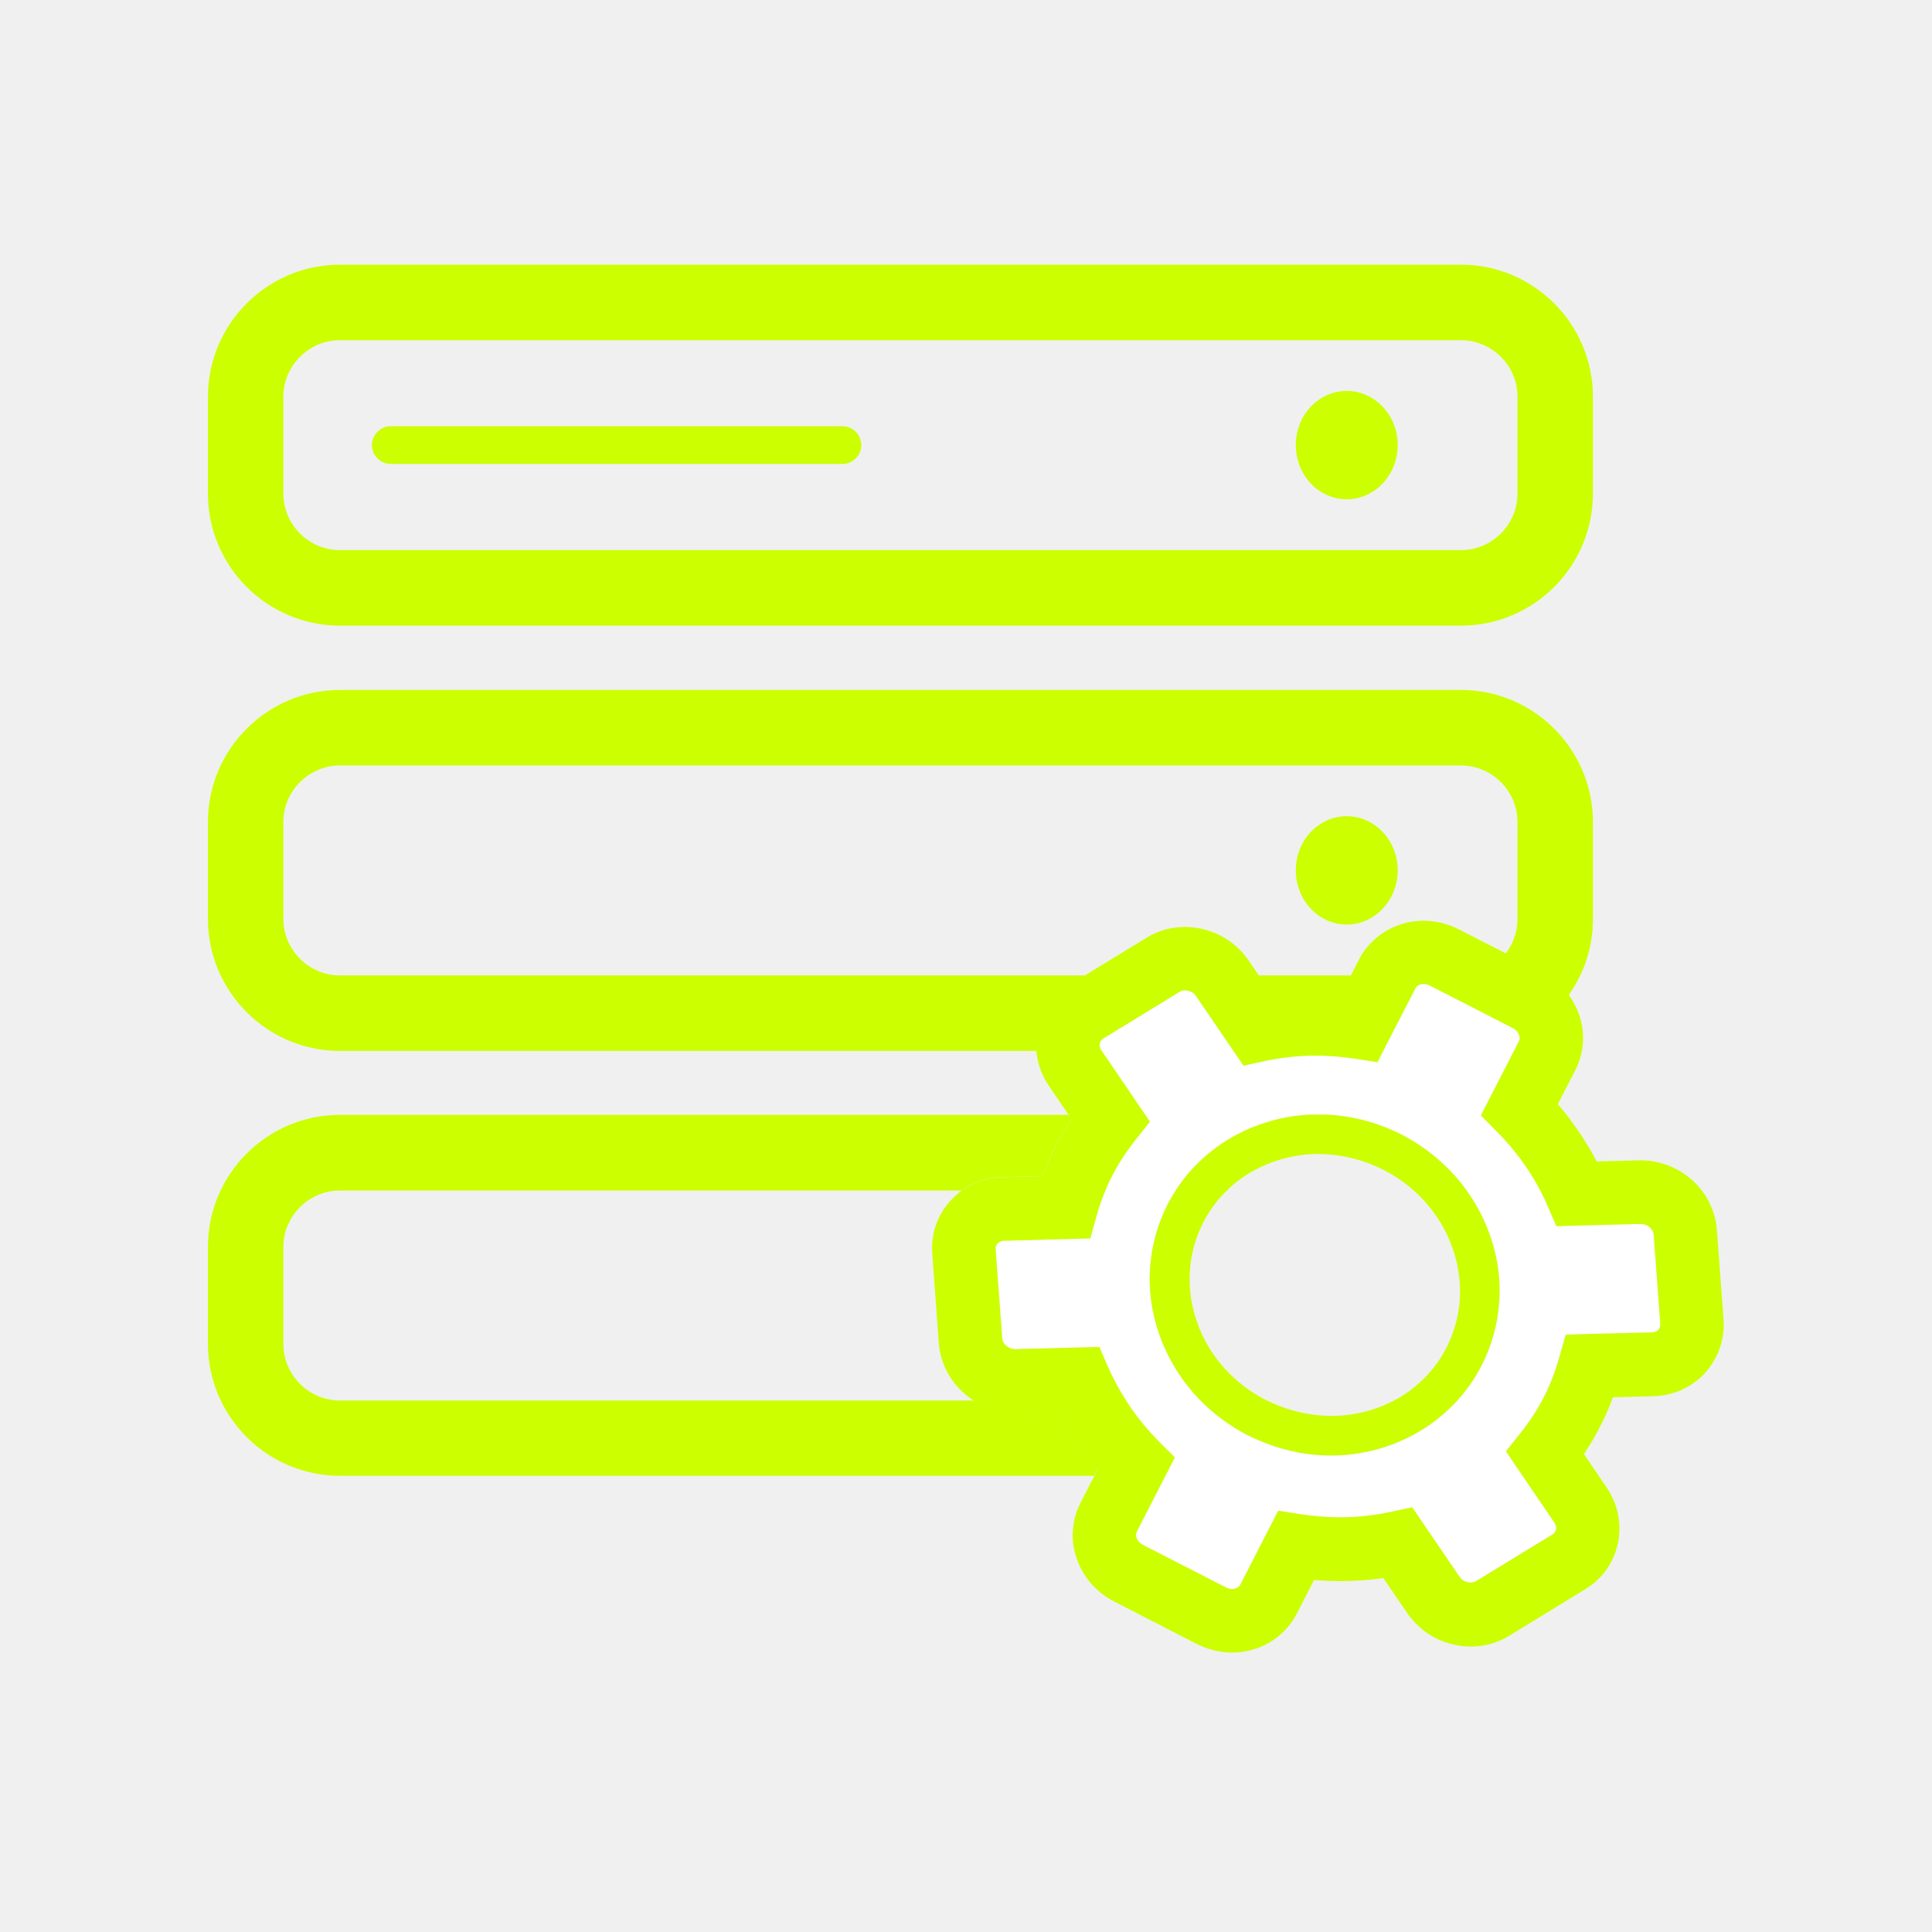
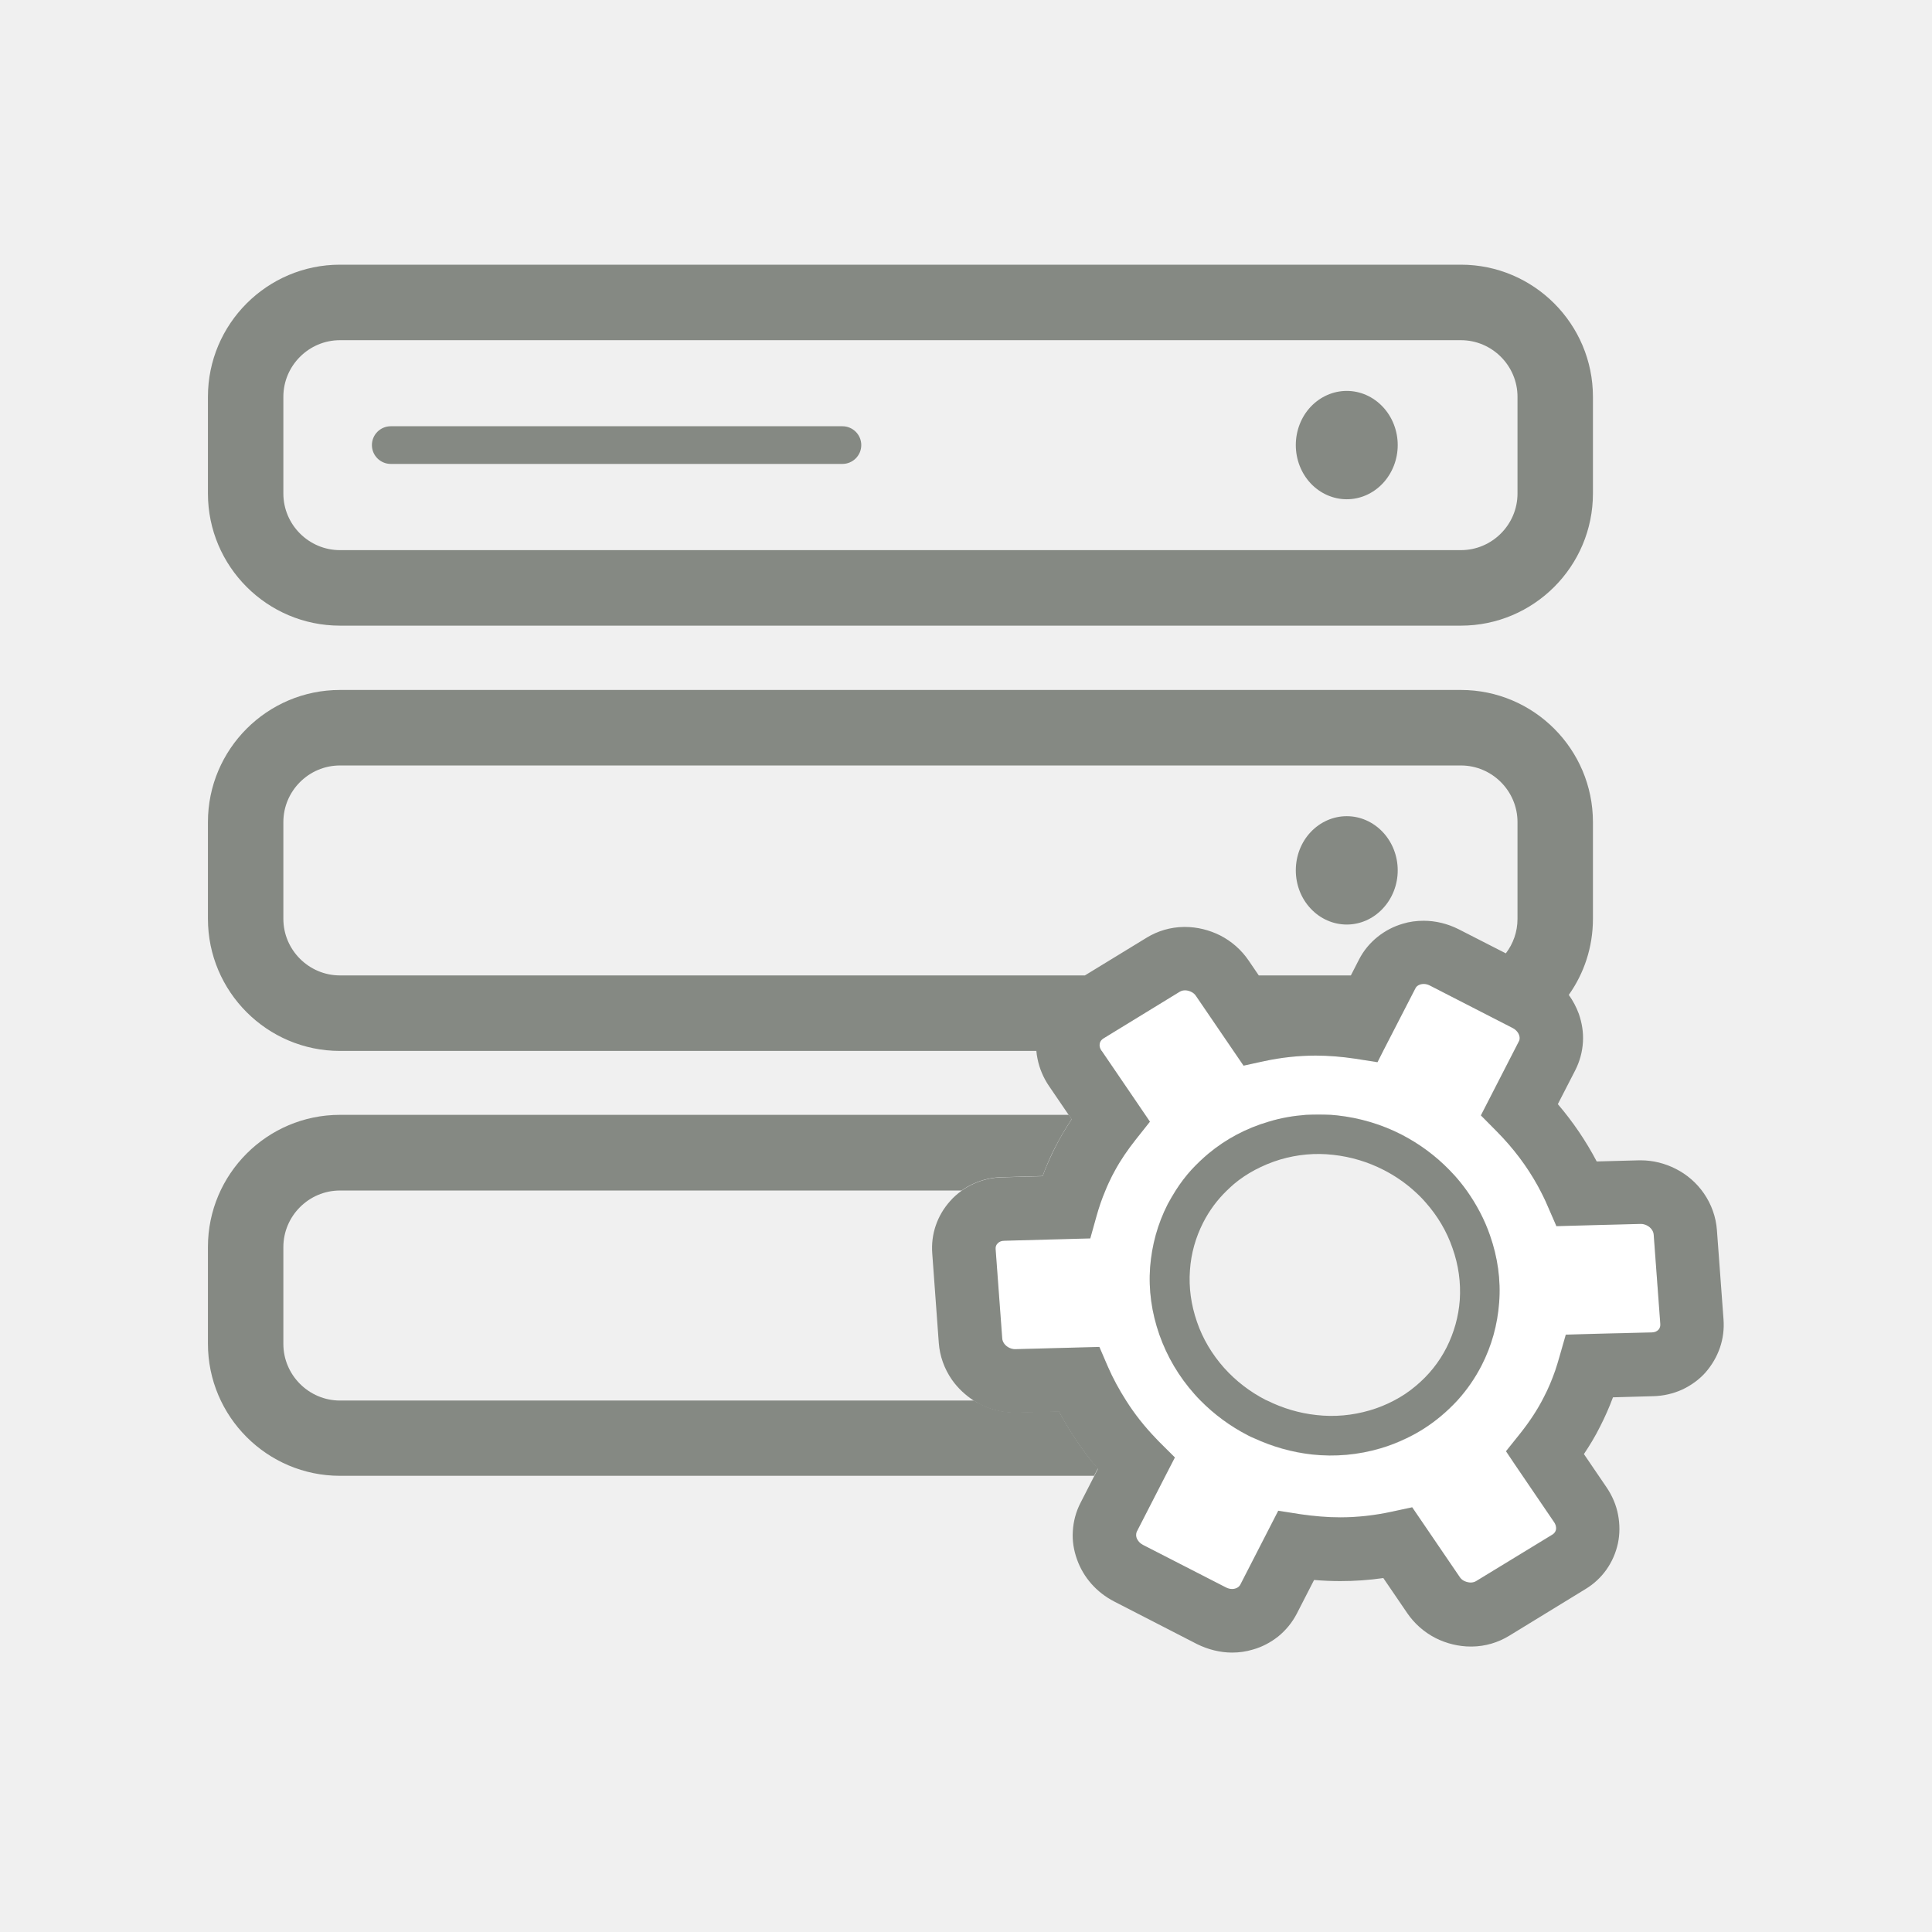
<svg xmlns="http://www.w3.org/2000/svg" width="24" height="24" viewBox="0 0 24 24" fill="none">
-   <path d="M16.097 5.529C16.097 5.707 16.163 5.878 16.282 6.005C16.401 6.131 16.562 6.202 16.73 6.202C16.898 6.202 17.058 6.131 17.177 6.005C17.296 5.878 17.363 5.707 17.363 5.529C17.363 5.351 17.296 5.179 17.177 5.053C17.058 4.927 16.898 4.856 16.73 4.856C16.562 4.856 16.401 4.927 16.282 5.053C16.163 5.179 16.097 5.351 16.097 5.529Z" fill="#CCFF00" />
-   <path d="M16.097 10.812C16.097 10.99 16.163 11.161 16.282 11.287C16.401 11.414 16.562 11.485 16.73 11.485C16.898 11.485 17.058 11.414 17.177 11.287C17.296 11.161 17.363 10.99 17.363 10.812C17.363 10.633 17.296 10.462 17.177 10.336C17.058 10.21 16.898 10.139 16.73 10.139C16.562 10.139 16.401 10.21 16.282 10.336C16.163 10.462 16.097 10.633 16.097 10.812Z" fill="#CCFF00" />
-   <path d="M18.148 3.288H4.223C3.319 3.288 2.583 4.024 2.583 4.929V6.131C2.583 7.036 3.319 7.772 4.223 7.772H18.148C19.052 7.772 19.788 7.036 19.788 6.131V4.929C19.788 4.024 19.052 3.288 18.148 3.288ZM18.851 6.131C18.851 6.518 18.534 6.834 18.148 6.834H4.223C3.837 6.834 3.52 6.518 3.52 6.131V4.929C3.52 4.542 3.837 4.226 4.223 4.226H18.148C18.534 4.226 18.851 4.542 18.851 4.929V6.131Z" fill="#CCFF00" />
-   <path d="M10.465 5.295H4.854C4.725 5.295 4.62 5.4 4.62 5.529C4.62 5.658 4.725 5.763 4.854 5.763H10.465C10.594 5.763 10.699 5.658 10.699 5.529C10.699 5.4 10.594 5.295 10.465 5.295Z" fill="#CCFF00" />
-   <path d="M13.355 17.866C13.282 17.759 13.216 17.646 13.155 17.531L12.63 17.545H12.607C12.457 17.545 12.307 17.51 12.174 17.44C12.148 17.428 12.124 17.414 12.101 17.398H4.223C3.837 17.398 3.52 17.081 3.52 16.695V15.492C3.52 15.105 3.837 14.789 4.223 14.789H11.946C11.991 14.756 12.04 14.728 12.091 14.705C12.204 14.653 12.326 14.625 12.452 14.623L12.952 14.609C12.961 14.583 12.97 14.559 12.98 14.534C13.02 14.435 13.062 14.337 13.111 14.245C13.169 14.13 13.238 14.016 13.312 13.903L13.277 13.849H4.223C3.319 13.849 2.583 14.585 2.583 15.49V16.692C2.583 17.597 3.319 18.333 4.223 18.333H13.591L13.638 18.241C13.535 18.124 13.441 17.998 13.355 17.866Z" fill="#CCFF00" />
+   <path d="M16.097 5.529C16.097 5.707 16.163 5.878 16.282 6.005C16.401 6.131 16.562 6.202 16.73 6.202C16.898 6.202 17.058 6.131 17.177 6.005C17.296 5.878 17.363 5.707 17.363 5.529C17.363 5.351 17.296 5.179 17.177 5.053C17.058 4.927 16.898 4.856 16.73 4.856C16.562 4.856 16.401 4.927 16.282 5.053C16.163 5.179 16.097 5.351 16.097 5.529Z" fill="#858983" />
+   <path d="M16.097 10.812C16.097 10.99 16.163 11.161 16.282 11.287C16.401 11.414 16.562 11.485 16.73 11.485C16.898 11.485 17.058 11.414 17.177 11.287C17.296 11.161 17.363 10.99 17.363 10.812C17.363 10.633 17.296 10.462 17.177 10.336C17.058 10.21 16.898 10.139 16.73 10.139C16.562 10.139 16.401 10.21 16.282 10.336C16.163 10.462 16.097 10.633 16.097 10.812Z" fill="#858983" />
+   <path d="M18.148 3.288H4.223C3.319 3.288 2.583 4.024 2.583 4.929V6.131C2.583 7.036 3.319 7.772 4.223 7.772H18.148C19.052 7.772 19.788 7.036 19.788 6.131V4.929C19.788 4.024 19.052 3.288 18.148 3.288ZM18.851 6.131C18.851 6.518 18.534 6.834 18.148 6.834H4.223C3.837 6.834 3.52 6.518 3.52 6.131V4.929C3.52 4.542 3.837 4.226 4.223 4.226H18.148C18.534 4.226 18.851 4.542 18.851 4.929V6.131Z" fill="#858983" />
+   <path d="M10.465 5.295H4.854C4.725 5.295 4.62 5.4 4.62 5.529C4.62 5.658 4.725 5.763 4.854 5.763H10.465C10.594 5.763 10.699 5.658 10.699 5.529C10.699 5.4 10.594 5.295 10.465 5.295Z" fill="#858983" />
+   <path d="M13.355 17.866C13.282 17.759 13.216 17.646 13.155 17.531L12.63 17.545H12.607C12.457 17.545 12.307 17.51 12.174 17.44C12.148 17.428 12.124 17.414 12.101 17.398H4.223C3.837 17.398 3.52 17.081 3.52 16.695V15.492C3.52 15.105 3.837 14.789 4.223 14.789H11.946C11.991 14.756 12.04 14.728 12.091 14.705C12.204 14.653 12.326 14.625 12.452 14.623L12.952 14.609C12.961 14.583 12.97 14.559 12.98 14.534C13.02 14.435 13.062 14.337 13.111 14.245C13.169 14.13 13.238 14.016 13.312 13.903L13.277 13.849H4.223C3.319 13.849 2.583 14.585 2.583 15.49V16.692C2.583 17.597 3.319 18.333 4.223 18.333H13.591L13.638 18.241C13.535 18.124 13.441 17.998 13.355 17.866Z" fill="#858983" />
  <path d="M20.543 15.338C20.541 15.291 20.506 15.246 20.459 15.22C20.435 15.209 20.409 15.202 20.384 15.202L19.765 15.218L19.334 15.23L19.317 15.19L19.228 14.986C19.191 14.897 19.148 14.812 19.102 14.728C18.966 14.484 18.797 14.259 18.598 14.058L18.415 13.873L18.396 13.854L18.867 12.938C18.877 12.921 18.879 12.902 18.877 12.884C18.872 12.841 18.839 12.797 18.792 12.771L17.761 12.241C17.738 12.23 17.712 12.223 17.686 12.223C17.639 12.223 17.599 12.244 17.583 12.277L17.184 13.052L17.109 13.195L16.828 13.151C16.666 13.125 16.502 13.113 16.341 13.113C16.127 13.113 15.912 13.137 15.706 13.181L15.445 13.238L15.321 13.055L14.857 12.375C14.841 12.352 14.82 12.333 14.796 12.321C14.773 12.309 14.745 12.302 14.719 12.302C14.693 12.302 14.67 12.309 14.651 12.321L13.702 12.902C13.678 12.916 13.664 12.935 13.659 12.961C13.652 12.991 13.659 13.022 13.681 13.052L13.685 13.057L14.229 13.854L14.283 13.934L14.102 14.161C14.006 14.283 13.922 14.409 13.849 14.538C13.835 14.562 13.823 14.585 13.812 14.609C13.781 14.667 13.753 14.73 13.727 14.794C13.685 14.895 13.65 14.998 13.62 15.105L13.542 15.384L12.476 15.412C12.441 15.412 12.41 15.427 12.389 15.448C12.373 15.466 12.366 15.49 12.366 15.516L12.448 16.624C12.45 16.671 12.485 16.716 12.532 16.741C12.556 16.753 12.581 16.76 12.607 16.76L13.655 16.732L13.76 16.976C13.823 17.123 13.901 17.264 13.988 17.4C14.095 17.566 14.22 17.723 14.358 17.869C14.37 17.881 14.381 17.892 14.391 17.904L14.592 18.105L14.473 18.337L14.121 19.024C14.105 19.057 14.112 19.09 14.119 19.109C14.133 19.144 14.159 19.172 14.196 19.191L15.227 19.72C15.251 19.732 15.277 19.739 15.302 19.739C15.349 19.739 15.389 19.718 15.405 19.685L15.877 18.766L16.158 18.811C16.32 18.837 16.484 18.848 16.645 18.848C16.859 18.848 17.074 18.825 17.28 18.78L17.541 18.724L18.129 19.587C18.145 19.61 18.166 19.629 18.19 19.641C18.213 19.652 18.241 19.659 18.267 19.659C18.293 19.659 18.316 19.652 18.335 19.641L19.284 19.059C19.308 19.045 19.322 19.027 19.327 19.001C19.334 18.963 19.32 18.93 19.305 18.909L18.816 18.19L18.706 18.026L18.874 17.815L18.886 17.801C19.001 17.658 19.097 17.508 19.177 17.353C19.23 17.25 19.277 17.137 19.317 17.023C19.336 16.969 19.355 16.913 19.369 16.856L19.448 16.577L19.786 16.568L20.515 16.549C20.55 16.549 20.581 16.535 20.602 16.514C20.618 16.495 20.625 16.472 20.625 16.446L20.543 15.338ZM15.499 17.829C15.279 17.716 15.082 17.571 14.913 17.398C14.887 17.372 14.864 17.346 14.838 17.318C14.644 17.1 14.498 16.852 14.402 16.58C14.306 16.305 14.269 16.024 14.287 15.741C14.306 15.466 14.379 15.204 14.505 14.96C14.536 14.899 14.569 14.843 14.606 14.787C14.665 14.698 14.73 14.611 14.801 14.531C14.866 14.459 14.937 14.391 15.012 14.33C15.23 14.149 15.48 14.016 15.759 13.934C15.912 13.889 16.066 13.861 16.224 13.849C16.327 13.842 16.43 13.842 16.535 13.849L16.613 13.856C16.891 13.887 17.161 13.966 17.412 14.095C17.634 14.21 17.834 14.355 18.005 14.534C18.028 14.557 18.049 14.581 18.073 14.606C18.127 14.667 18.176 14.728 18.223 14.794C18.345 14.963 18.441 15.148 18.509 15.345C18.605 15.619 18.642 15.9 18.623 16.184C18.605 16.458 18.532 16.72 18.405 16.964C18.323 17.123 18.223 17.269 18.103 17.4C18.04 17.47 17.972 17.534 17.899 17.595C17.768 17.702 17.625 17.794 17.473 17.869C17.37 17.918 17.264 17.96 17.152 17.993C16.875 18.075 16.587 18.101 16.299 18.07C16.048 18.044 15.806 17.977 15.579 17.869C15.553 17.855 15.527 17.843 15.499 17.829Z" fill="white" />
-   <path d="M21.41 16.388L21.328 15.279C21.316 15.117 21.26 14.96 21.166 14.824C21.077 14.695 20.956 14.59 20.817 14.52C20.684 14.452 20.534 14.414 20.384 14.414H20.36L19.835 14.428C19.702 14.175 19.54 13.936 19.352 13.716L19.568 13.296C19.624 13.186 19.657 13.066 19.664 12.942C19.671 12.825 19.652 12.708 19.613 12.595C19.582 12.511 19.54 12.431 19.488 12.359C19.678 12.091 19.788 11.766 19.788 11.414V10.212C19.788 9.307 19.052 8.571 18.148 8.571H4.223C3.319 8.571 2.583 9.307 2.583 10.212V11.414C2.583 12.319 3.319 13.055 4.223 13.055H12.874C12.877 13.088 12.881 13.118 12.888 13.151C12.912 13.273 12.961 13.388 13.031 13.491L13.277 13.852L13.312 13.905C13.238 14.018 13.169 14.13 13.111 14.248C13.064 14.339 13.02 14.438 12.98 14.536C12.97 14.562 12.961 14.585 12.952 14.611L12.452 14.625C12.326 14.627 12.204 14.655 12.091 14.707C12.04 14.73 11.991 14.759 11.946 14.791C11.895 14.829 11.845 14.871 11.803 14.92C11.641 15.101 11.562 15.333 11.581 15.574L11.662 16.683C11.674 16.845 11.73 17.002 11.824 17.138C11.897 17.243 11.993 17.332 12.101 17.402C12.124 17.416 12.148 17.43 12.173 17.445C12.307 17.513 12.457 17.55 12.607 17.55H12.63L13.155 17.536C13.216 17.651 13.282 17.763 13.355 17.871C13.441 18.002 13.535 18.127 13.638 18.248L13.591 18.34L13.423 18.668C13.366 18.778 13.334 18.898 13.327 19.022C13.319 19.139 13.338 19.256 13.378 19.369C13.458 19.596 13.622 19.781 13.84 19.894L14.871 20.424C15.007 20.491 15.157 20.529 15.305 20.529C15.394 20.529 15.48 20.517 15.565 20.491C15.68 20.459 15.785 20.402 15.877 20.33C15.973 20.252 16.052 20.156 16.109 20.046L16.324 19.627C16.432 19.636 16.54 19.641 16.648 19.641C16.828 19.641 17.006 19.629 17.184 19.603L17.48 20.037C17.569 20.168 17.691 20.276 17.834 20.349C17.967 20.416 18.119 20.454 18.27 20.454H18.286C18.45 20.452 18.609 20.405 18.748 20.32L19.697 19.739C19.905 19.613 20.046 19.411 20.098 19.174C20.123 19.057 20.123 18.935 20.1 18.816C20.077 18.694 20.027 18.579 19.957 18.476L19.676 18.063C19.751 17.951 19.819 17.838 19.877 17.721C19.936 17.606 19.99 17.484 20.037 17.358L20.536 17.344C20.663 17.341 20.784 17.313 20.897 17.262C21.007 17.21 21.105 17.14 21.185 17.051C21.349 16.863 21.429 16.631 21.41 16.388ZM3.52 11.414V10.212C3.52 9.825 3.837 9.509 4.223 9.509H18.148C18.534 9.509 18.851 9.825 18.851 10.212V11.414C18.851 11.576 18.797 11.723 18.706 11.843L18.119 11.543C17.984 11.475 17.834 11.438 17.686 11.438C17.597 11.438 17.51 11.449 17.426 11.475C17.311 11.508 17.206 11.564 17.114 11.637C17.018 11.714 16.938 11.81 16.882 11.92L16.781 12.117H15.637L15.511 11.932C15.422 11.801 15.3 11.693 15.157 11.62C15.021 11.552 14.871 11.515 14.721 11.515H14.705C14.541 11.517 14.381 11.564 14.243 11.649L13.477 12.117H4.223C3.837 12.117 3.52 11.801 3.52 11.414ZM20.604 16.517C20.583 16.54 20.555 16.552 20.517 16.552L19.788 16.57L19.451 16.58L19.371 16.859C19.355 16.915 19.338 16.971 19.32 17.025C19.28 17.14 19.233 17.252 19.179 17.355C19.102 17.508 19.003 17.658 18.888 17.803L18.877 17.817L18.708 18.028L18.818 18.192L19.308 18.912C19.322 18.933 19.336 18.966 19.329 19.003C19.324 19.027 19.308 19.048 19.287 19.062L18.337 19.641C18.319 19.652 18.295 19.659 18.27 19.659C18.244 19.659 18.218 19.652 18.192 19.641C18.166 19.629 18.145 19.61 18.131 19.587L17.543 18.724L17.283 18.78C17.074 18.825 16.861 18.849 16.648 18.849C16.486 18.849 16.322 18.834 16.16 18.811L15.879 18.767L15.408 19.685C15.391 19.718 15.352 19.739 15.305 19.739C15.279 19.739 15.253 19.732 15.23 19.72L14.198 19.191C14.161 19.172 14.135 19.142 14.121 19.109C14.114 19.092 14.107 19.057 14.123 19.024L14.475 18.338L14.595 18.105L14.393 17.904C14.381 17.892 14.37 17.881 14.36 17.869C14.22 17.724 14.095 17.567 13.99 17.4C13.903 17.264 13.826 17.123 13.762 16.976L13.657 16.732L12.609 16.76C12.584 16.76 12.558 16.753 12.534 16.741C12.485 16.716 12.452 16.671 12.45 16.624L12.368 15.516C12.366 15.49 12.373 15.466 12.391 15.448C12.412 15.424 12.441 15.413 12.478 15.413L13.544 15.384L13.622 15.105C13.652 14.998 13.688 14.892 13.73 14.794C13.755 14.73 13.784 14.67 13.814 14.609C13.826 14.585 13.84 14.562 13.852 14.538C13.922 14.409 14.009 14.283 14.105 14.161L14.285 13.934L14.231 13.854L13.688 13.057L13.683 13.052C13.662 13.022 13.655 12.992 13.662 12.961C13.666 12.938 13.683 12.916 13.704 12.902L14.653 12.321C14.672 12.309 14.695 12.302 14.721 12.302C14.747 12.302 14.773 12.309 14.798 12.321C14.824 12.333 14.845 12.352 14.859 12.375L15.323 13.055L15.448 13.238L15.708 13.181C15.916 13.137 16.13 13.113 16.343 13.113C16.505 13.113 16.669 13.127 16.831 13.151L17.112 13.195L17.184 13.052L17.583 12.277C17.599 12.244 17.639 12.223 17.686 12.223C17.712 12.223 17.738 12.23 17.761 12.242L18.792 12.771C18.839 12.795 18.872 12.839 18.877 12.884C18.879 12.902 18.877 12.921 18.867 12.938L18.396 13.856L18.415 13.875L18.598 14.06C18.799 14.264 18.968 14.487 19.102 14.73C19.148 14.815 19.191 14.899 19.228 14.988L19.317 15.192L19.334 15.232L19.765 15.22L20.384 15.204C20.409 15.204 20.435 15.211 20.459 15.223C20.508 15.248 20.541 15.293 20.543 15.34L20.625 16.448C20.627 16.474 20.62 16.498 20.604 16.517Z" fill="#CCFF00" />
-   <path d="M16.223 13.852H16.535C16.43 13.845 16.327 13.845 16.223 13.852Z" fill="#CCFF00" />
-   <path d="M18.509 15.345C18.441 15.148 18.342 14.963 18.223 14.794C18.176 14.728 18.127 14.667 18.073 14.606C18.052 14.583 18.028 14.557 18.005 14.534C17.834 14.358 17.634 14.21 17.412 14.095C17.161 13.966 16.891 13.887 16.613 13.856L16.535 13.849H16.223C16.066 13.861 15.912 13.887 15.759 13.934C15.48 14.016 15.23 14.149 15.012 14.33C14.937 14.393 14.866 14.461 14.801 14.531C14.728 14.611 14.665 14.695 14.606 14.787C14.571 14.843 14.536 14.902 14.505 14.96C14.381 15.204 14.309 15.466 14.287 15.741C14.266 16.024 14.306 16.305 14.402 16.58C14.498 16.852 14.644 17.1 14.838 17.318C14.862 17.346 14.887 17.372 14.913 17.398C15.084 17.571 15.281 17.716 15.499 17.829C15.525 17.843 15.551 17.855 15.579 17.866C15.809 17.972 16.05 18.04 16.298 18.068C16.587 18.099 16.875 18.073 17.151 17.991C17.264 17.958 17.369 17.916 17.473 17.866C17.625 17.794 17.768 17.702 17.899 17.592C17.972 17.531 18.04 17.466 18.103 17.398C18.223 17.266 18.323 17.121 18.405 16.962C18.53 16.718 18.602 16.456 18.623 16.181C18.645 15.9 18.605 15.619 18.509 15.345ZM18.134 16.148C18.119 16.355 18.063 16.554 17.97 16.739C17.876 16.924 17.747 17.084 17.587 17.217C17.503 17.288 17.412 17.349 17.313 17.4C17.22 17.449 17.121 17.489 17.016 17.52C16.8 17.583 16.577 17.604 16.352 17.578C16.139 17.555 15.935 17.494 15.741 17.398C15.736 17.395 15.731 17.393 15.724 17.391C15.527 17.29 15.351 17.154 15.206 16.992C15.056 16.823 14.941 16.631 14.869 16.42C14.796 16.209 14.766 15.994 14.782 15.778C14.796 15.572 14.852 15.373 14.946 15.188C15.023 15.037 15.122 14.904 15.241 14.789C15.27 14.761 15.298 14.735 15.328 14.709C15.408 14.641 15.497 14.583 15.588 14.534C15.687 14.482 15.79 14.438 15.9 14.405C16.116 14.341 16.338 14.32 16.563 14.346C16.781 14.37 16.992 14.433 17.189 14.534C17.325 14.604 17.449 14.688 17.562 14.789C17.613 14.834 17.663 14.883 17.707 14.934C17.857 15.103 17.972 15.295 18.044 15.506C18.119 15.717 18.148 15.933 18.134 16.148Z" fill="#CCFF00" />
+   <path d="M21.41 16.388L21.328 15.279C21.316 15.117 21.26 14.96 21.166 14.824C21.077 14.695 20.956 14.59 20.817 14.52C20.684 14.452 20.534 14.414 20.384 14.414H20.36L19.835 14.428C19.702 14.175 19.54 13.936 19.352 13.716L19.568 13.296C19.624 13.186 19.657 13.066 19.664 12.942C19.671 12.825 19.652 12.708 19.613 12.595C19.582 12.511 19.54 12.431 19.488 12.359C19.678 12.091 19.788 11.766 19.788 11.414V10.212C19.788 9.307 19.052 8.571 18.148 8.571H4.223C3.319 8.571 2.583 9.307 2.583 10.212V11.414C2.583 12.319 3.319 13.055 4.223 13.055H12.874C12.877 13.088 12.881 13.118 12.888 13.151C12.912 13.273 12.961 13.388 13.031 13.491L13.277 13.852L13.312 13.905C13.238 14.018 13.169 14.13 13.111 14.248C13.064 14.339 13.02 14.438 12.98 14.536C12.97 14.562 12.961 14.585 12.952 14.611L12.452 14.625C12.326 14.627 12.204 14.655 12.091 14.707C12.04 14.73 11.991 14.759 11.946 14.791C11.895 14.829 11.845 14.871 11.803 14.92C11.641 15.101 11.562 15.333 11.581 15.574L11.662 16.683C11.674 16.845 11.73 17.002 11.824 17.138C11.897 17.243 11.993 17.332 12.101 17.402C12.124 17.416 12.148 17.43 12.173 17.445C12.307 17.513 12.457 17.55 12.607 17.55H12.63L13.155 17.536C13.216 17.651 13.282 17.763 13.355 17.871C13.441 18.002 13.535 18.127 13.638 18.248L13.591 18.34L13.423 18.668C13.366 18.778 13.334 18.898 13.327 19.022C13.319 19.139 13.338 19.256 13.378 19.369C13.458 19.596 13.622 19.781 13.84 19.894L14.871 20.424C15.007 20.491 15.157 20.529 15.305 20.529C15.394 20.529 15.48 20.517 15.565 20.491C15.68 20.459 15.785 20.402 15.877 20.33C15.973 20.252 16.052 20.156 16.109 20.046L16.324 19.627C16.432 19.636 16.54 19.641 16.648 19.641C16.828 19.641 17.006 19.629 17.184 19.603L17.48 20.037C17.569 20.168 17.691 20.276 17.834 20.349C17.967 20.416 18.119 20.454 18.27 20.454H18.286C18.45 20.452 18.609 20.405 18.748 20.32L19.697 19.739C19.905 19.613 20.046 19.411 20.098 19.174C20.123 19.057 20.123 18.935 20.1 18.816C20.077 18.694 20.027 18.579 19.957 18.476L19.676 18.063C19.751 17.951 19.819 17.838 19.877 17.721C19.936 17.606 19.99 17.484 20.037 17.358L20.536 17.344C20.663 17.341 20.784 17.313 20.897 17.262C21.007 17.21 21.105 17.14 21.185 17.051C21.349 16.863 21.429 16.631 21.41 16.388ZM3.52 11.414V10.212C3.52 9.825 3.837 9.509 4.223 9.509H18.148C18.534 9.509 18.851 9.825 18.851 10.212V11.414C18.851 11.576 18.797 11.723 18.706 11.843L18.119 11.543C17.984 11.475 17.834 11.438 17.686 11.438C17.597 11.438 17.51 11.449 17.426 11.475C17.311 11.508 17.206 11.564 17.114 11.637C17.018 11.714 16.938 11.81 16.882 11.92L16.781 12.117H15.637L15.511 11.932C15.422 11.801 15.3 11.693 15.157 11.62C15.021 11.552 14.871 11.515 14.721 11.515H14.705C14.541 11.517 14.381 11.564 14.243 11.649L13.477 12.117H4.223C3.837 12.117 3.52 11.801 3.52 11.414ZM20.604 16.517C20.583 16.54 20.555 16.552 20.517 16.552L19.788 16.57L19.451 16.58L19.371 16.859C19.355 16.915 19.338 16.971 19.32 17.025C19.28 17.14 19.233 17.252 19.179 17.355C19.102 17.508 19.003 17.658 18.888 17.803L18.877 17.817L18.708 18.028L18.818 18.192L19.308 18.912C19.322 18.933 19.336 18.966 19.329 19.003C19.324 19.027 19.308 19.048 19.287 19.062L18.337 19.641C18.319 19.652 18.295 19.659 18.27 19.659C18.244 19.659 18.218 19.652 18.192 19.641C18.166 19.629 18.145 19.61 18.131 19.587L17.543 18.724L17.283 18.78C17.074 18.825 16.861 18.849 16.648 18.849C16.486 18.849 16.322 18.834 16.16 18.811L15.879 18.767L15.408 19.685C15.391 19.718 15.352 19.739 15.305 19.739C15.279 19.739 15.253 19.732 15.23 19.72L14.198 19.191C14.161 19.172 14.135 19.142 14.121 19.109C14.114 19.092 14.107 19.057 14.123 19.024L14.475 18.338L14.595 18.105L14.393 17.904C14.381 17.892 14.37 17.881 14.36 17.869C14.22 17.724 14.095 17.567 13.99 17.4C13.903 17.264 13.826 17.123 13.762 16.976L13.657 16.732L12.609 16.76C12.584 16.76 12.558 16.753 12.534 16.741C12.485 16.716 12.452 16.671 12.45 16.624L12.368 15.516C12.366 15.49 12.373 15.466 12.391 15.448C12.412 15.424 12.441 15.413 12.478 15.413L13.544 15.384L13.622 15.105C13.652 14.998 13.688 14.892 13.73 14.794C13.755 14.73 13.784 14.67 13.814 14.609C13.826 14.585 13.84 14.562 13.852 14.538C13.922 14.409 14.009 14.283 14.105 14.161L14.285 13.934L14.231 13.854L13.688 13.057L13.683 13.052C13.662 13.022 13.655 12.992 13.662 12.961C13.666 12.938 13.683 12.916 13.704 12.902L14.653 12.321C14.672 12.309 14.695 12.302 14.721 12.302C14.747 12.302 14.773 12.309 14.798 12.321C14.824 12.333 14.845 12.352 14.859 12.375L15.323 13.055L15.448 13.238L15.708 13.181C15.916 13.137 16.13 13.113 16.343 13.113C16.505 13.113 16.669 13.127 16.831 13.151L17.112 13.195L17.184 13.052L17.583 12.277C17.599 12.244 17.639 12.223 17.686 12.223C17.712 12.223 17.738 12.23 17.761 12.242L18.792 12.771C18.839 12.795 18.872 12.839 18.877 12.884C18.879 12.902 18.877 12.921 18.867 12.938L18.396 13.856L18.415 13.875L18.598 14.06C18.799 14.264 18.968 14.487 19.102 14.73C19.148 14.815 19.191 14.899 19.228 14.988L19.317 15.192L19.334 15.232L19.765 15.22L20.384 15.204C20.409 15.204 20.435 15.211 20.459 15.223C20.508 15.248 20.541 15.293 20.543 15.34L20.625 16.448C20.627 16.474 20.62 16.498 20.604 16.517Z" fill="#858983" />
+   <path d="M16.223 13.852H16.535C16.43 13.845 16.327 13.845 16.223 13.852Z" fill="#858983" />
+   <path d="M18.509 15.345C18.441 15.148 18.342 14.963 18.223 14.794C18.176 14.728 18.127 14.667 18.073 14.606C18.052 14.583 18.028 14.557 18.005 14.534C17.834 14.358 17.634 14.21 17.412 14.095C17.161 13.966 16.891 13.887 16.613 13.856L16.535 13.849H16.223C16.066 13.861 15.912 13.887 15.759 13.934C15.48 14.016 15.23 14.149 15.012 14.33C14.937 14.393 14.866 14.461 14.801 14.531C14.728 14.611 14.665 14.695 14.606 14.787C14.571 14.843 14.536 14.902 14.505 14.96C14.381 15.204 14.309 15.466 14.287 15.741C14.266 16.024 14.306 16.305 14.402 16.58C14.498 16.852 14.644 17.1 14.838 17.318C14.862 17.346 14.887 17.372 14.913 17.398C15.084 17.571 15.281 17.716 15.499 17.829C15.525 17.843 15.551 17.855 15.579 17.866C15.809 17.972 16.05 18.04 16.298 18.068C16.587 18.099 16.875 18.073 17.151 17.991C17.264 17.958 17.369 17.916 17.473 17.866C17.625 17.794 17.768 17.702 17.899 17.592C17.972 17.531 18.04 17.466 18.103 17.398C18.223 17.266 18.323 17.121 18.405 16.962C18.53 16.718 18.602 16.456 18.623 16.181C18.645 15.9 18.605 15.619 18.509 15.345ZM18.134 16.148C18.119 16.355 18.063 16.554 17.97 16.739C17.876 16.924 17.747 17.084 17.587 17.217C17.503 17.288 17.412 17.349 17.313 17.4C17.22 17.449 17.121 17.489 17.016 17.52C16.8 17.583 16.577 17.604 16.352 17.578C16.139 17.555 15.935 17.494 15.741 17.398C15.736 17.395 15.731 17.393 15.724 17.391C15.527 17.29 15.351 17.154 15.206 16.992C15.056 16.823 14.941 16.631 14.869 16.42C14.796 16.209 14.766 15.994 14.782 15.778C14.796 15.572 14.852 15.373 14.946 15.188C15.023 15.037 15.122 14.904 15.241 14.789C15.27 14.761 15.298 14.735 15.328 14.709C15.408 14.641 15.497 14.583 15.588 14.534C15.687 14.482 15.79 14.438 15.9 14.405C16.116 14.341 16.338 14.32 16.563 14.346C16.781 14.37 16.992 14.433 17.189 14.534C17.325 14.604 17.449 14.688 17.562 14.789C17.613 14.834 17.663 14.883 17.707 14.934C17.857 15.103 17.972 15.295 18.044 15.506C18.119 15.717 18.148 15.933 18.134 16.148Z" fill="#858983" />
</svg>
